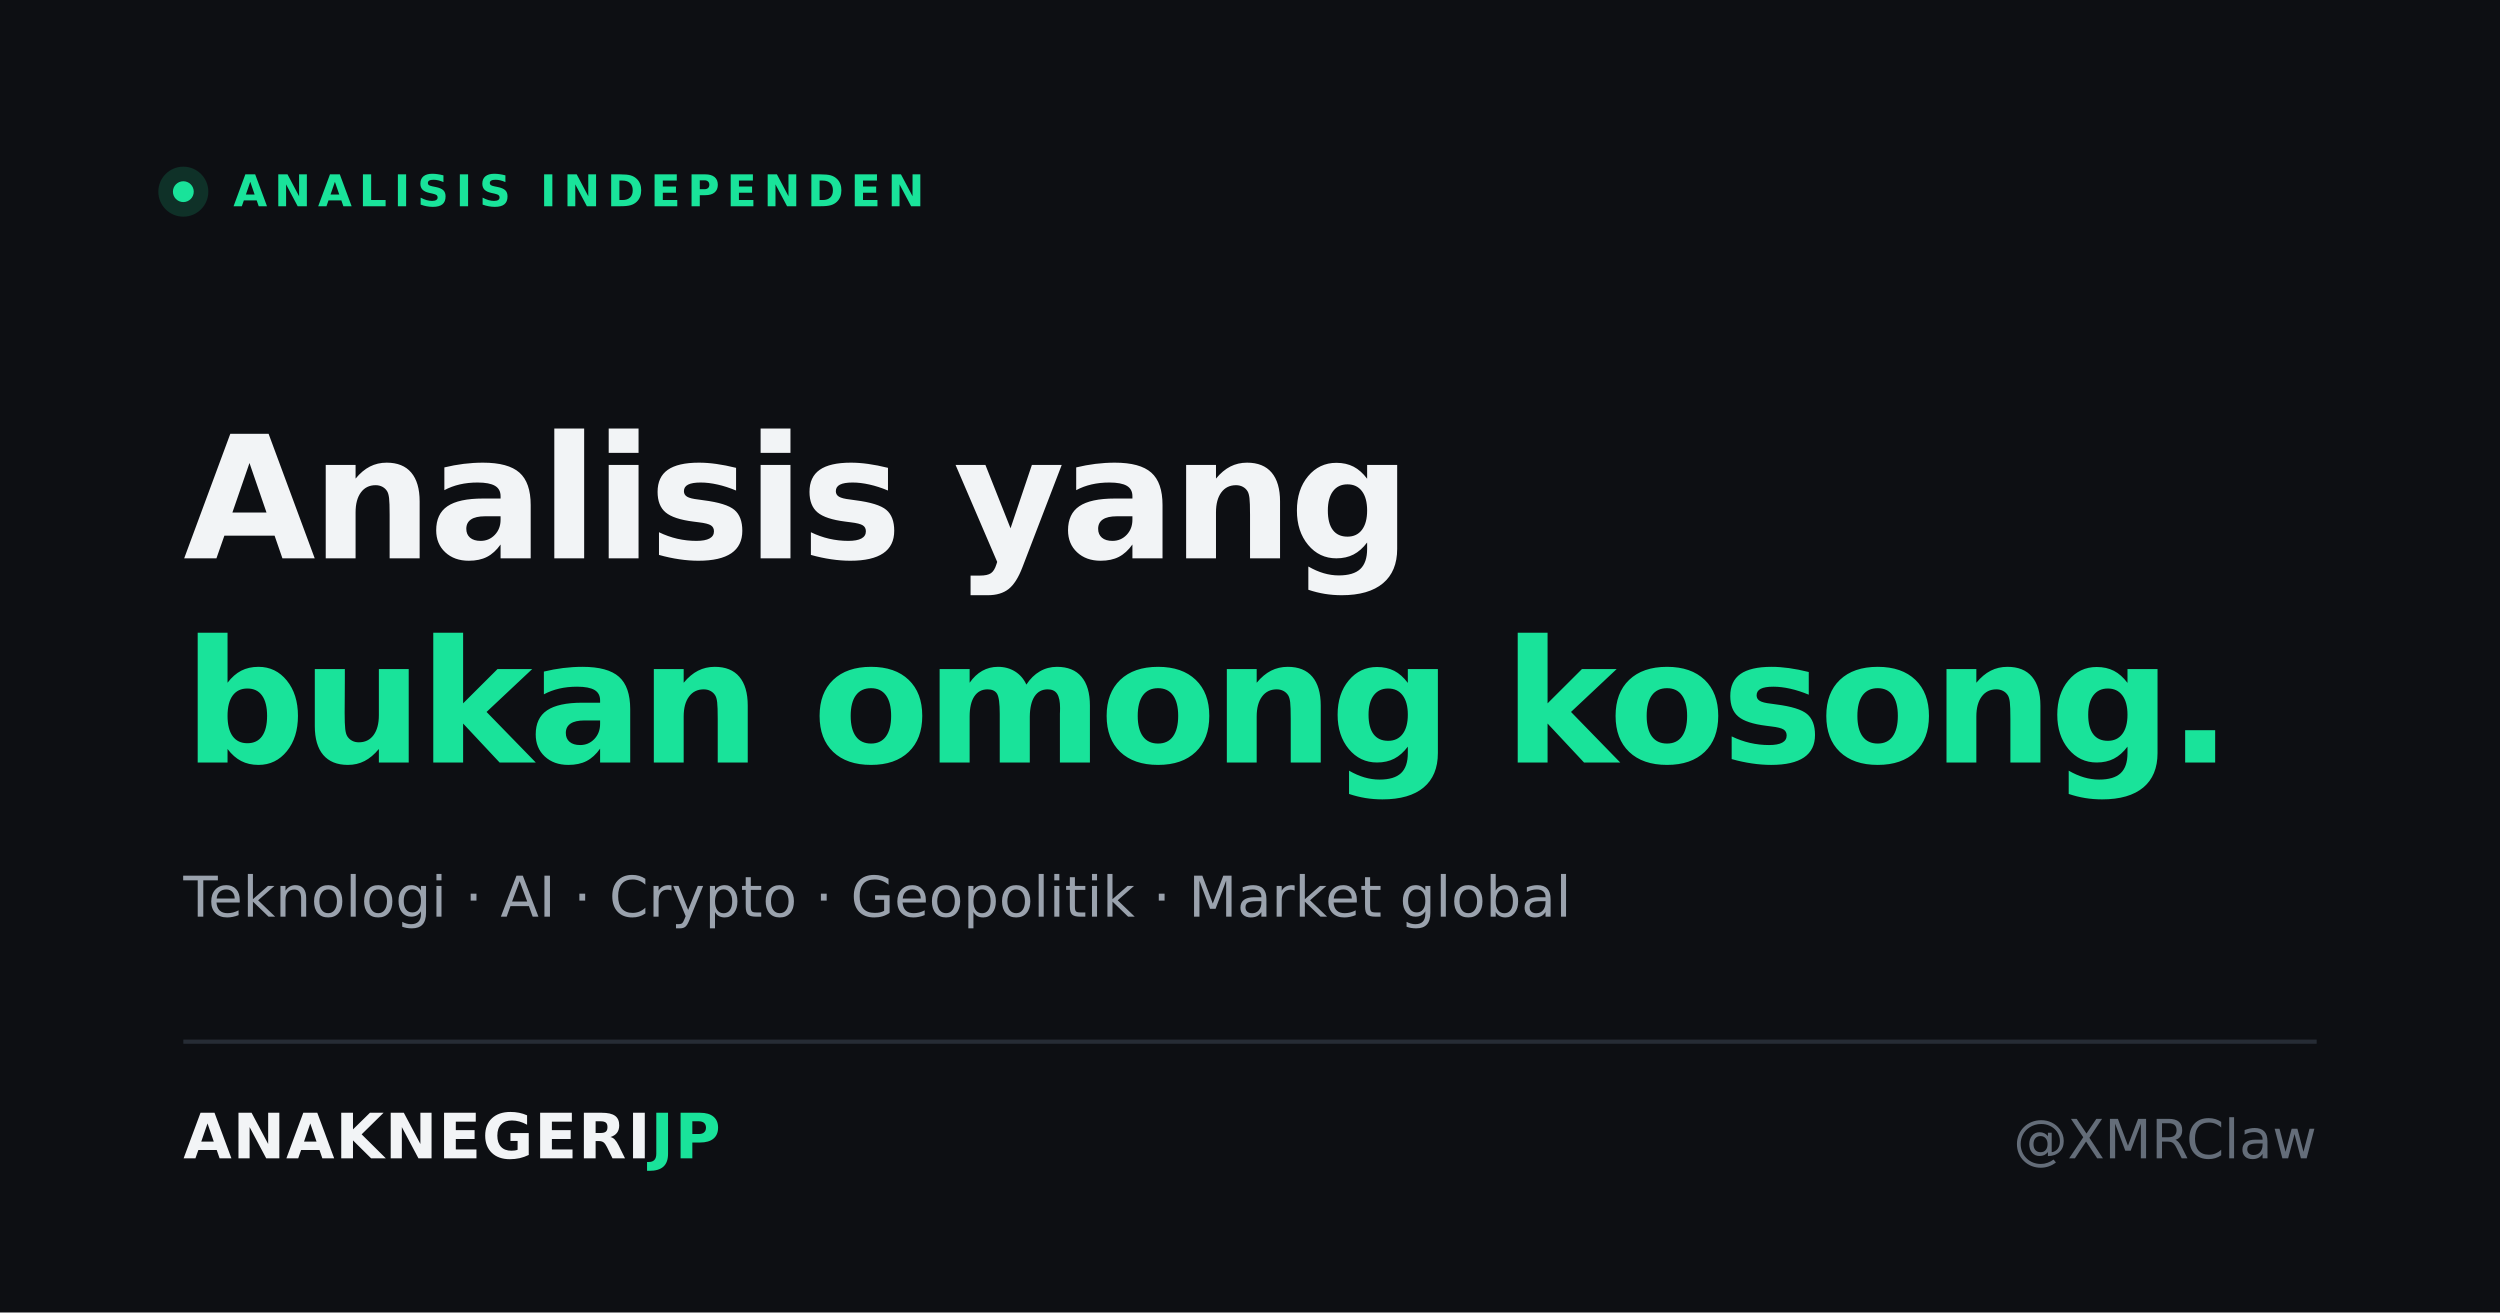
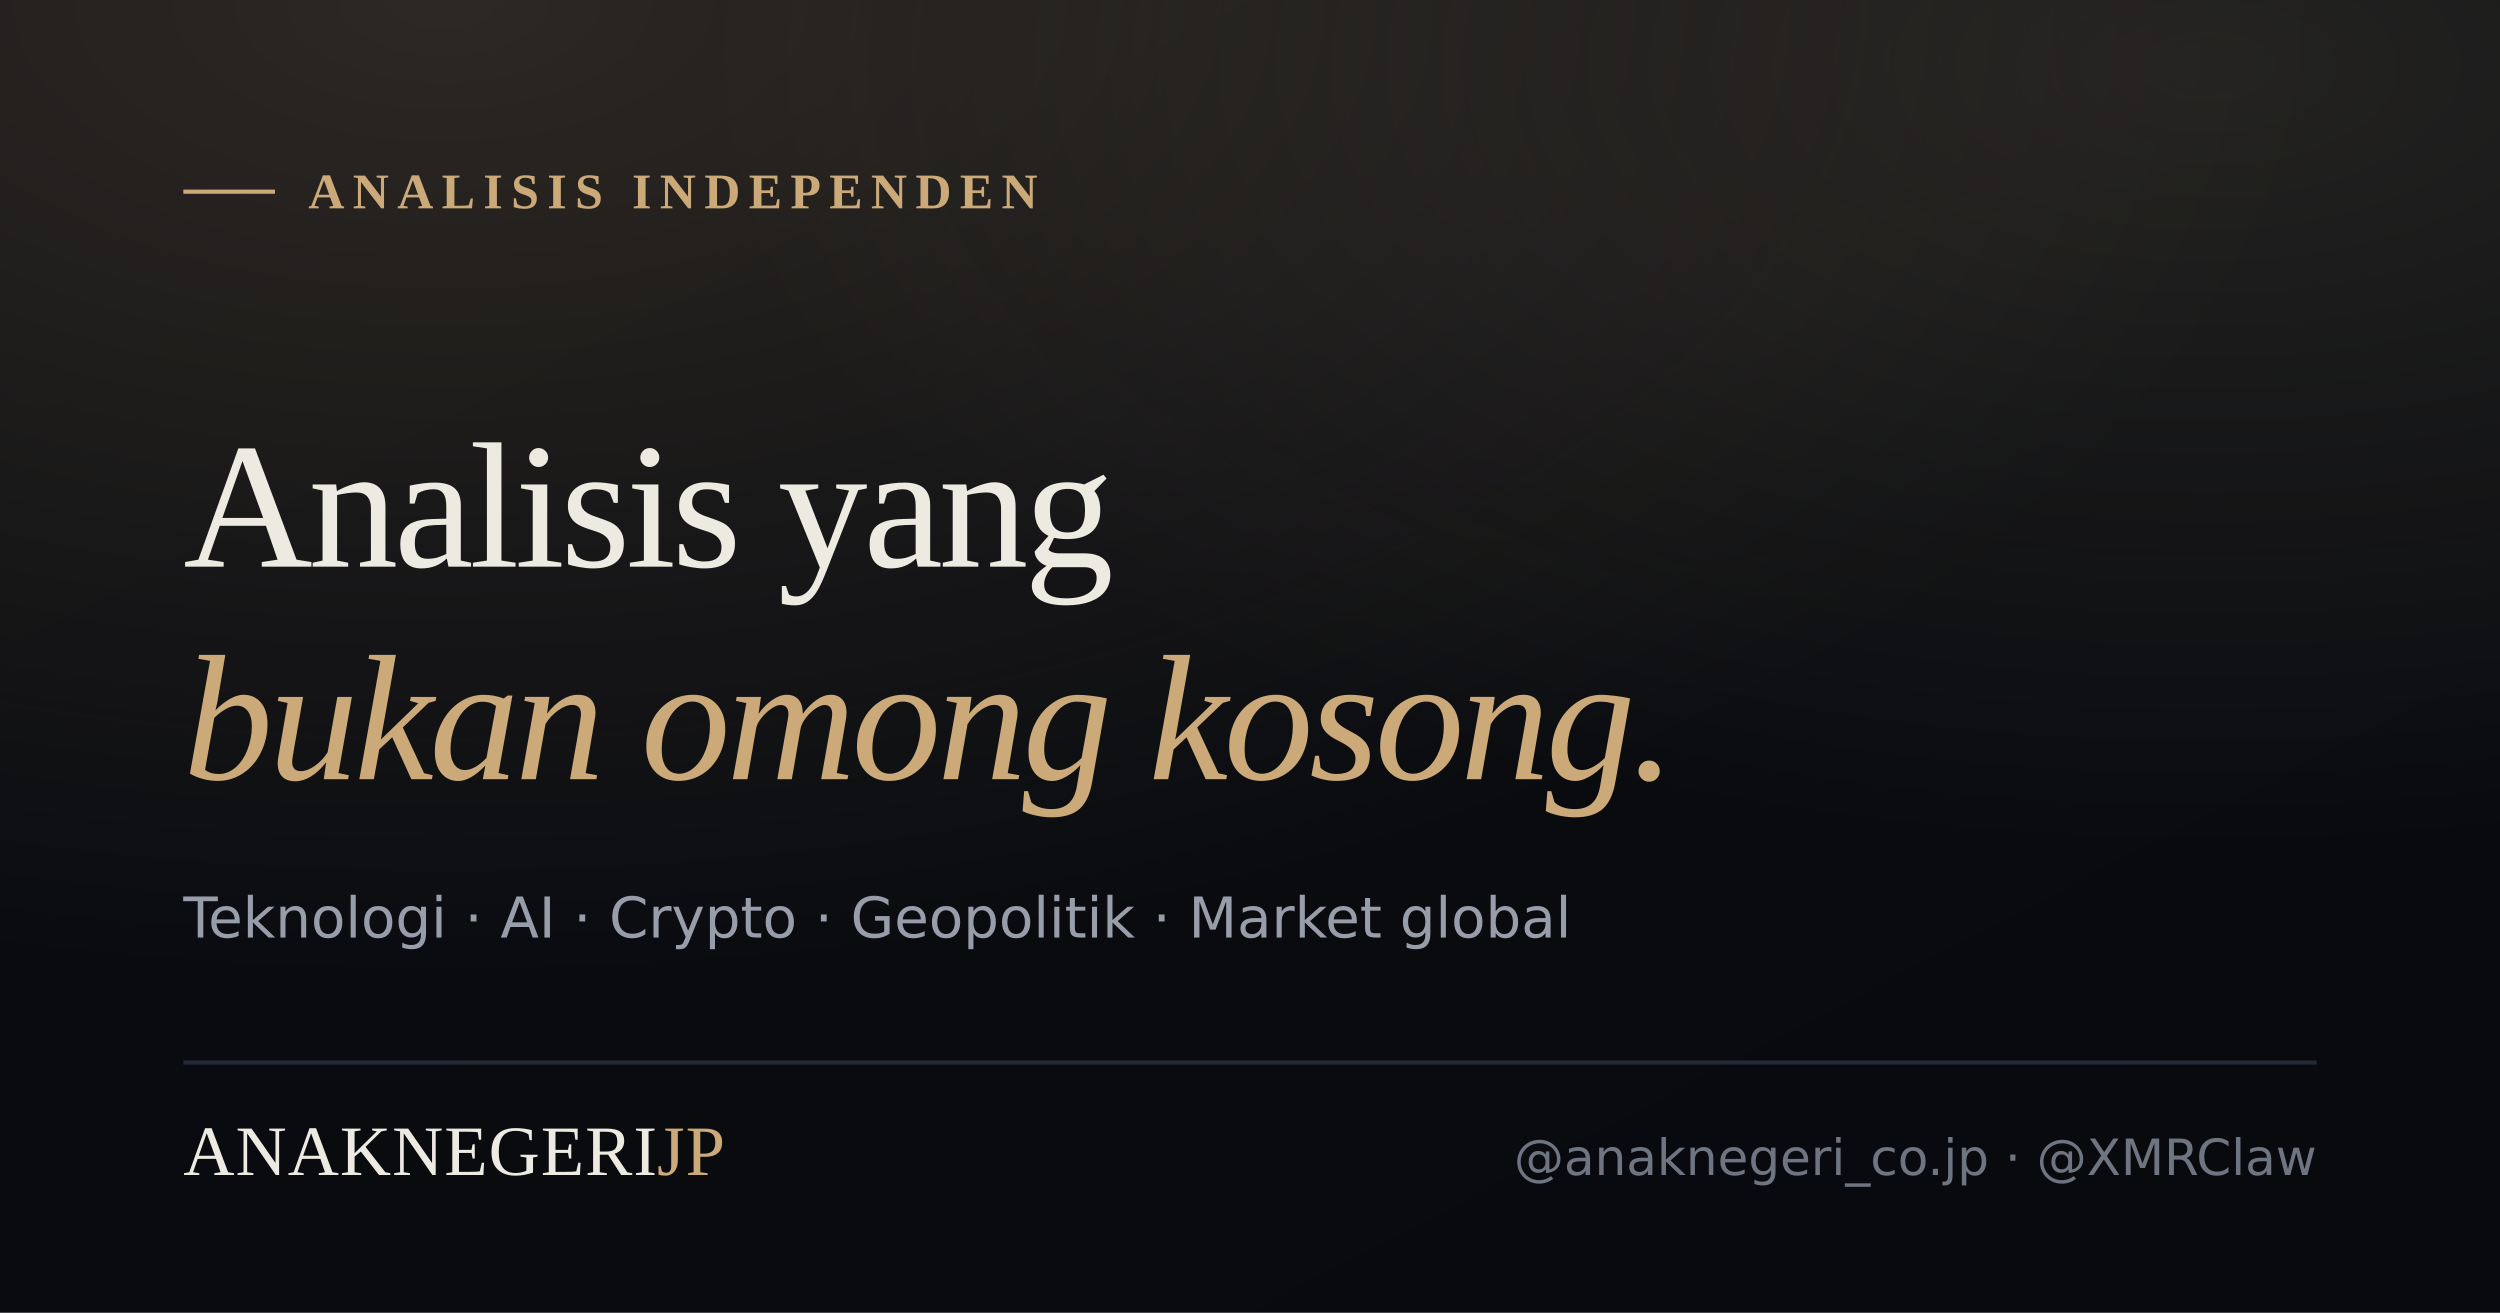
<svg xmlns="http://www.w3.org/2000/svg" width="1200" height="630" viewBox="0 0 1200 630">
  <defs>
    <linearGradient id="bg" x1="0" y1="0" x2="1" y2="1">
-       <stop offset="0" stop-color="#0d0f13" />
-       <stop offset="1" stop-color="#0a0b0e" />
+       <stop offset="0" stop-color="#0A0C11" />
+       <stop offset="1" stop-color="#080A0E" />
    </linearGradient>
    <radialGradient id="g1" cx="0.18" cy="0" r="0.75">
-       <stop offset="0" stop-color="#19e39a" stop-opacity="0.16" />
-       <stop offset="1" stop-color="#19e39a" stop-opacity="0" />
+       <stop offset="0" stop-color="#CBA978" stop-opacity="0.18" />
+       <stop offset="1" stop-color="#CBA978" stop-opacity="0" />
    </radialGradient>
    <radialGradient id="g2" cx="0.88" cy="0.05" r="0.6">
-       <stop offset="0" stop-color="#22d3ee" stop-opacity="0.12" />
-       <stop offset="1" stop-color="#22d3ee" stop-opacity="0" />
+       <stop offset="0" stop-color="#E4CD9F" stop-opacity="0.12" />
+       <stop offset="1" stop-color="#E4CD9F" stop-opacity="0" />
    </radialGradient>
  </defs>
-   <rect width="1200" height="630" fill="#0d0f13" />
-   <circle cx="88" cy="92" r="5" fill="#19e39a" />
-   <circle cx="88" cy="92" r="12" fill="#19e39a" opacity="0.16" />
-   <text x="112" y="99" font-family="DejaVu Sans, Helvetica, Arial" font-size="21" font-weight="bold" fill="#19e39a" letter-spacing="3.4">ANALISIS INDEPENDEN</text>
-   <text x="88" y="268" font-family="DejaVu Sans, Helvetica, Arial" font-size="82" font-weight="bold" fill="#f2f4f6" letter-spacing="-2">Analisis yang</text>
-   <text x="88" y="366" font-family="DejaVu Sans, Helvetica, Arial" font-size="82" font-weight="bold" fill="#19e39a" letter-spacing="-2">bukan omong kosong.</text>
-   <text x="88" y="440" font-family="DejaVu Sans, Helvetica, Arial" font-size="27" fill="#9aa2ad">Teknologi · AI · Crypto · Geopolitik · Market global</text>
-   <line x1="88" y1="500" x2="1112" y2="500" stroke="#262c35" stroke-width="2" />
-   <text x="88" y="556" font-family="DejaVu Sans, Helvetica, Arial" font-size="30" font-weight="bold" fill="#f2f4f6" letter-spacing="0.5">ANAKNEGERI<tspan fill="#19e39a">JP</tspan>
+   <rect width="1200" height="630" fill="#0A0C11" />
+   <rect width="1200" height="630" fill="url(#bg)" />
+   <rect width="1200" height="630" fill="url(#g1)" />
+   <rect width="1200" height="630" fill="url(#g2)" />
+   <line x1="88" y1="92" x2="132" y2="92" stroke="#CBA978" stroke-width="2" />
+   <text x="148" y="100" font-family="Georgia, 'Times New Roman', serif" font-size="24" font-weight="bold" fill="#CBA978" letter-spacing="4">ANALISIS INDEPENDEN</text>
+   <text x="88" y="272" font-family="Georgia, 'Times New Roman', serif" font-size="86" fill="#EDEAE1" letter-spacing="-2">Analisis yang</text>
+   <text x="88" y="374" font-family="Georgia, 'Times New Roman', serif" font-size="86" fill="#CBA978" letter-spacing="-2" font-style="italic">bukan omong kosong.</text>
+   <text x="88" y="450" font-family="DejaVu Sans, Helvetica, Arial" font-size="27" fill="#979DA9">Teknologi · AI · Crypto · Geopolitik · Market global</text>
+   <line x1="88" y1="510" x2="1112" y2="510" stroke="#232936" stroke-width="2" />
+   <text x="88" y="564" font-family="Georgia, 'Times New Roman', serif" font-size="34" fill="#EDEAE1" letter-spacing="0.5">ANAKNEGERI<tspan fill="#CBA978">JP</tspan>
  </text>
-   <text x="1112" y="556" text-anchor="end" font-family="DejaVu Sans, Helvetica, Arial" font-size="26" fill="#646d79">@XMRClaw</text>
+   <text x="1112" y="564" text-anchor="end" font-family="DejaVu Sans, Helvetica, Arial" font-size="24" fill="#6E7480">@anaknegeri_co.jp · @XMRClaw</text>
</svg>
